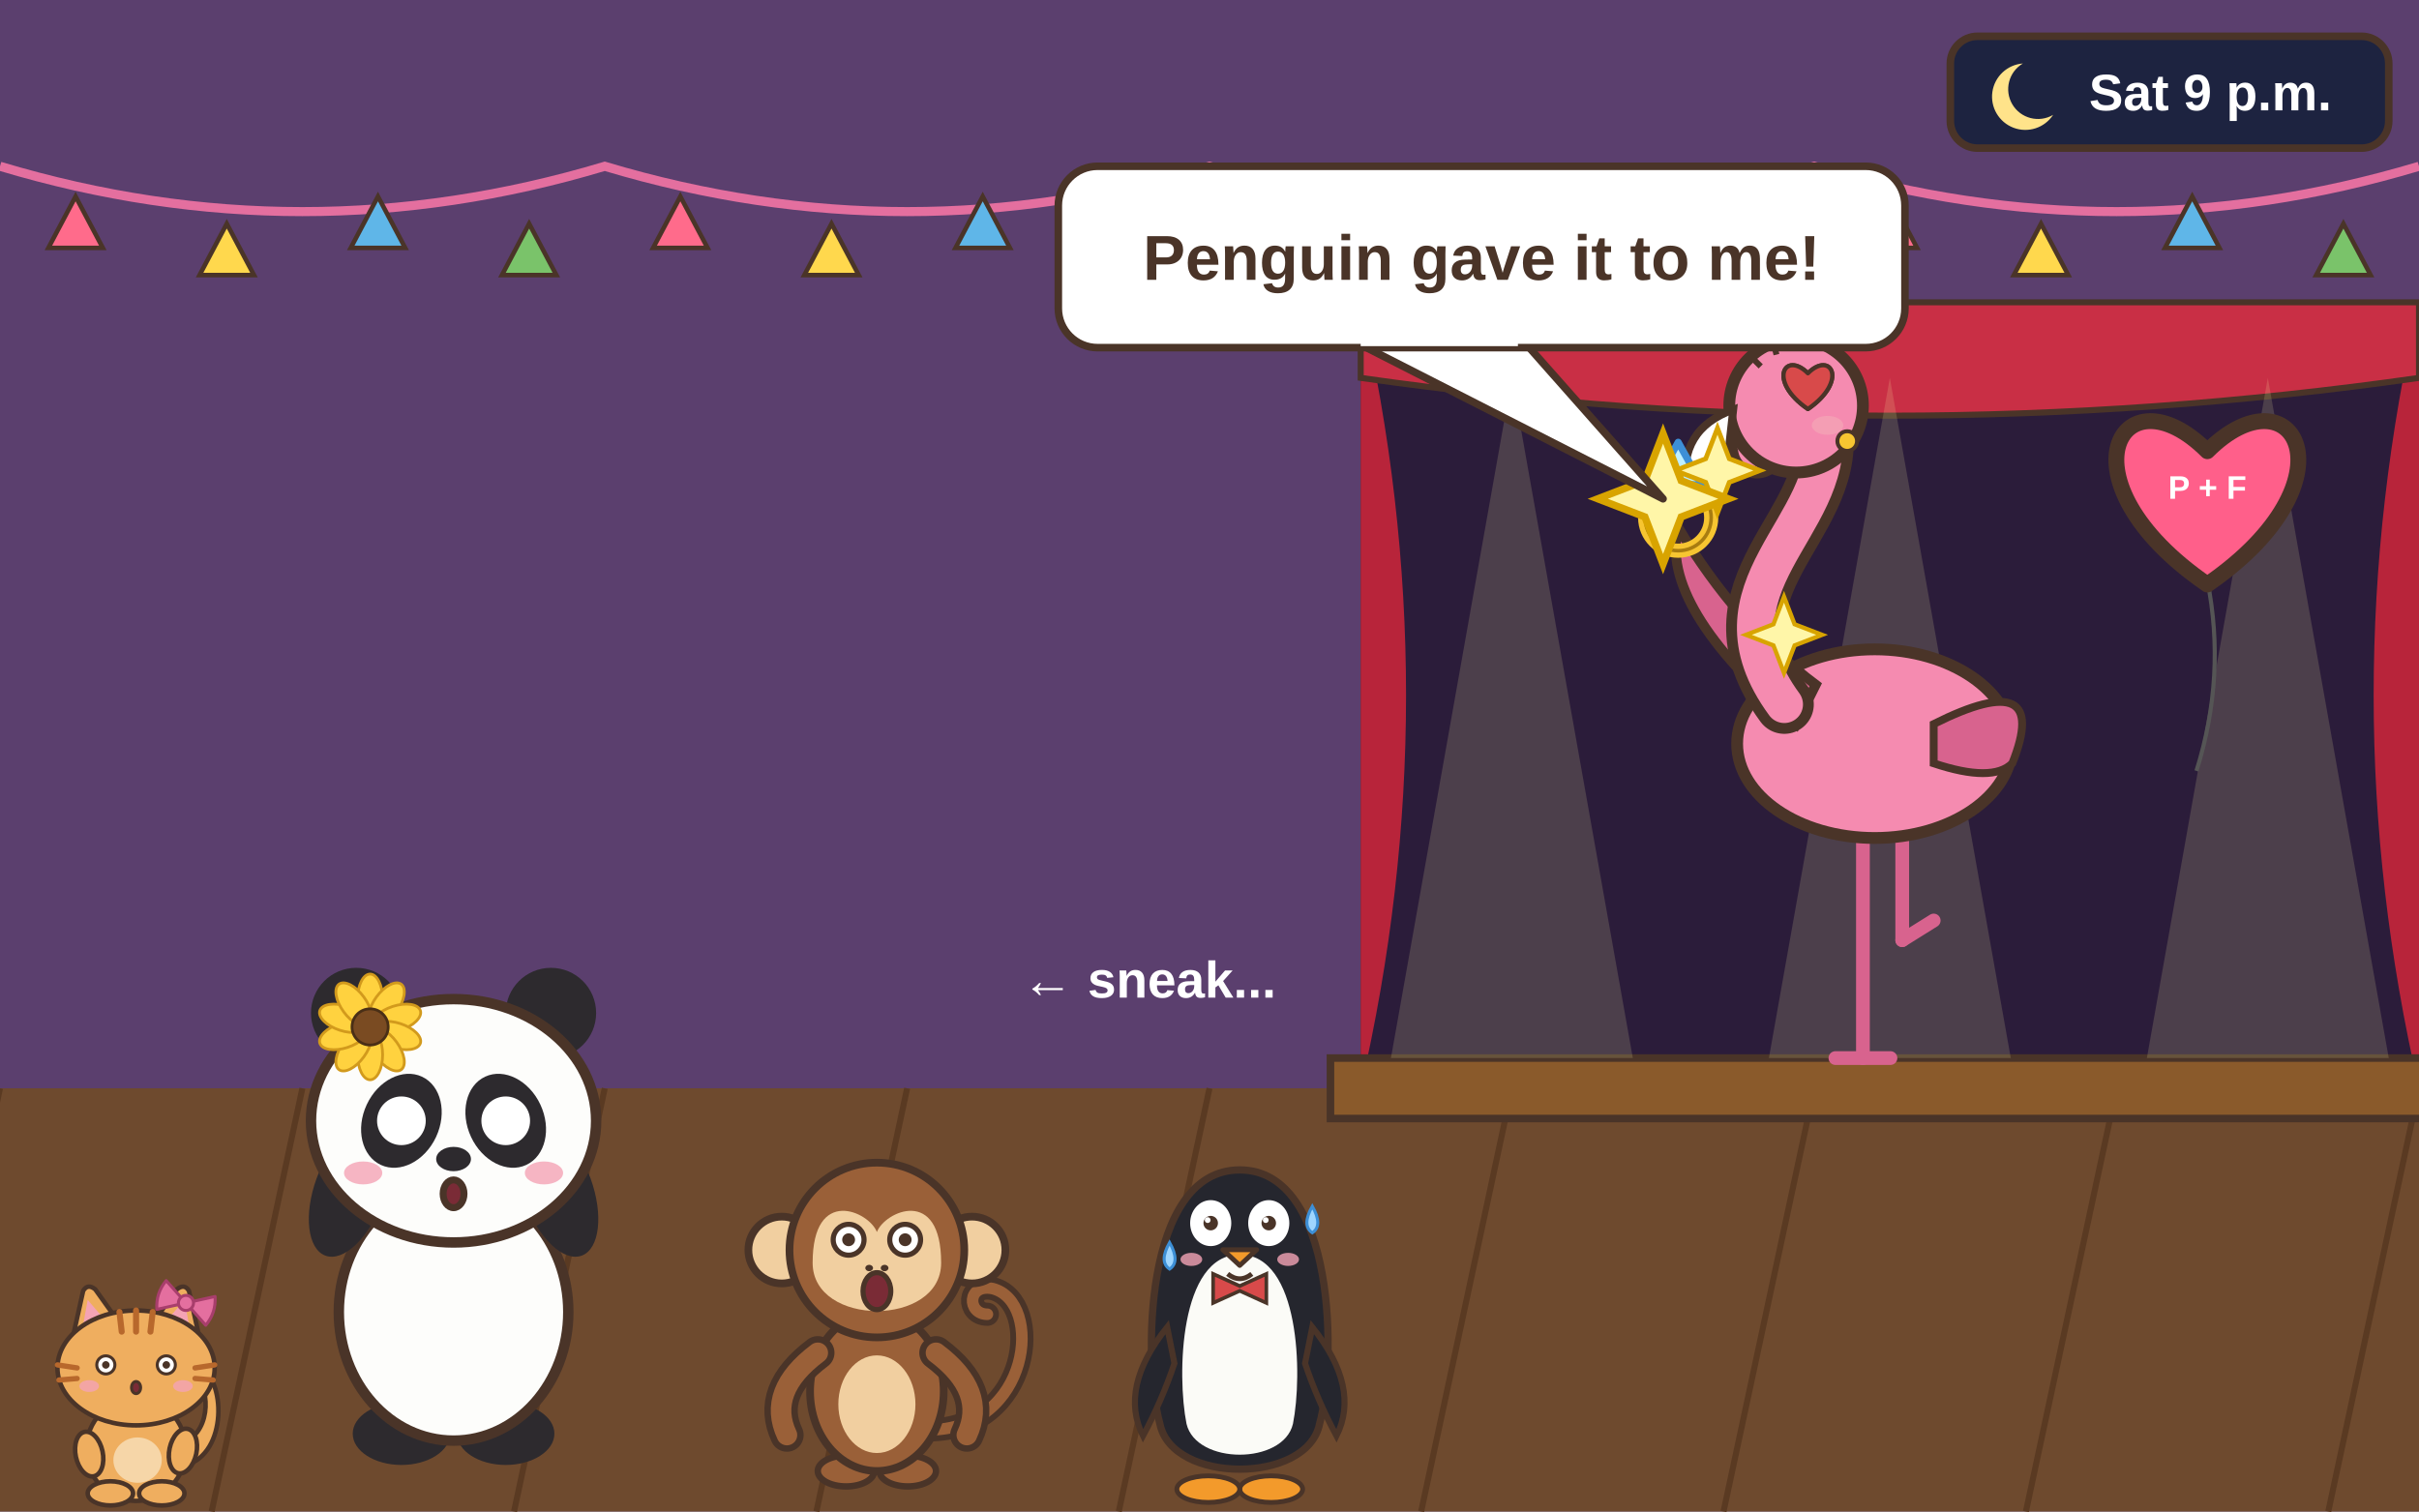
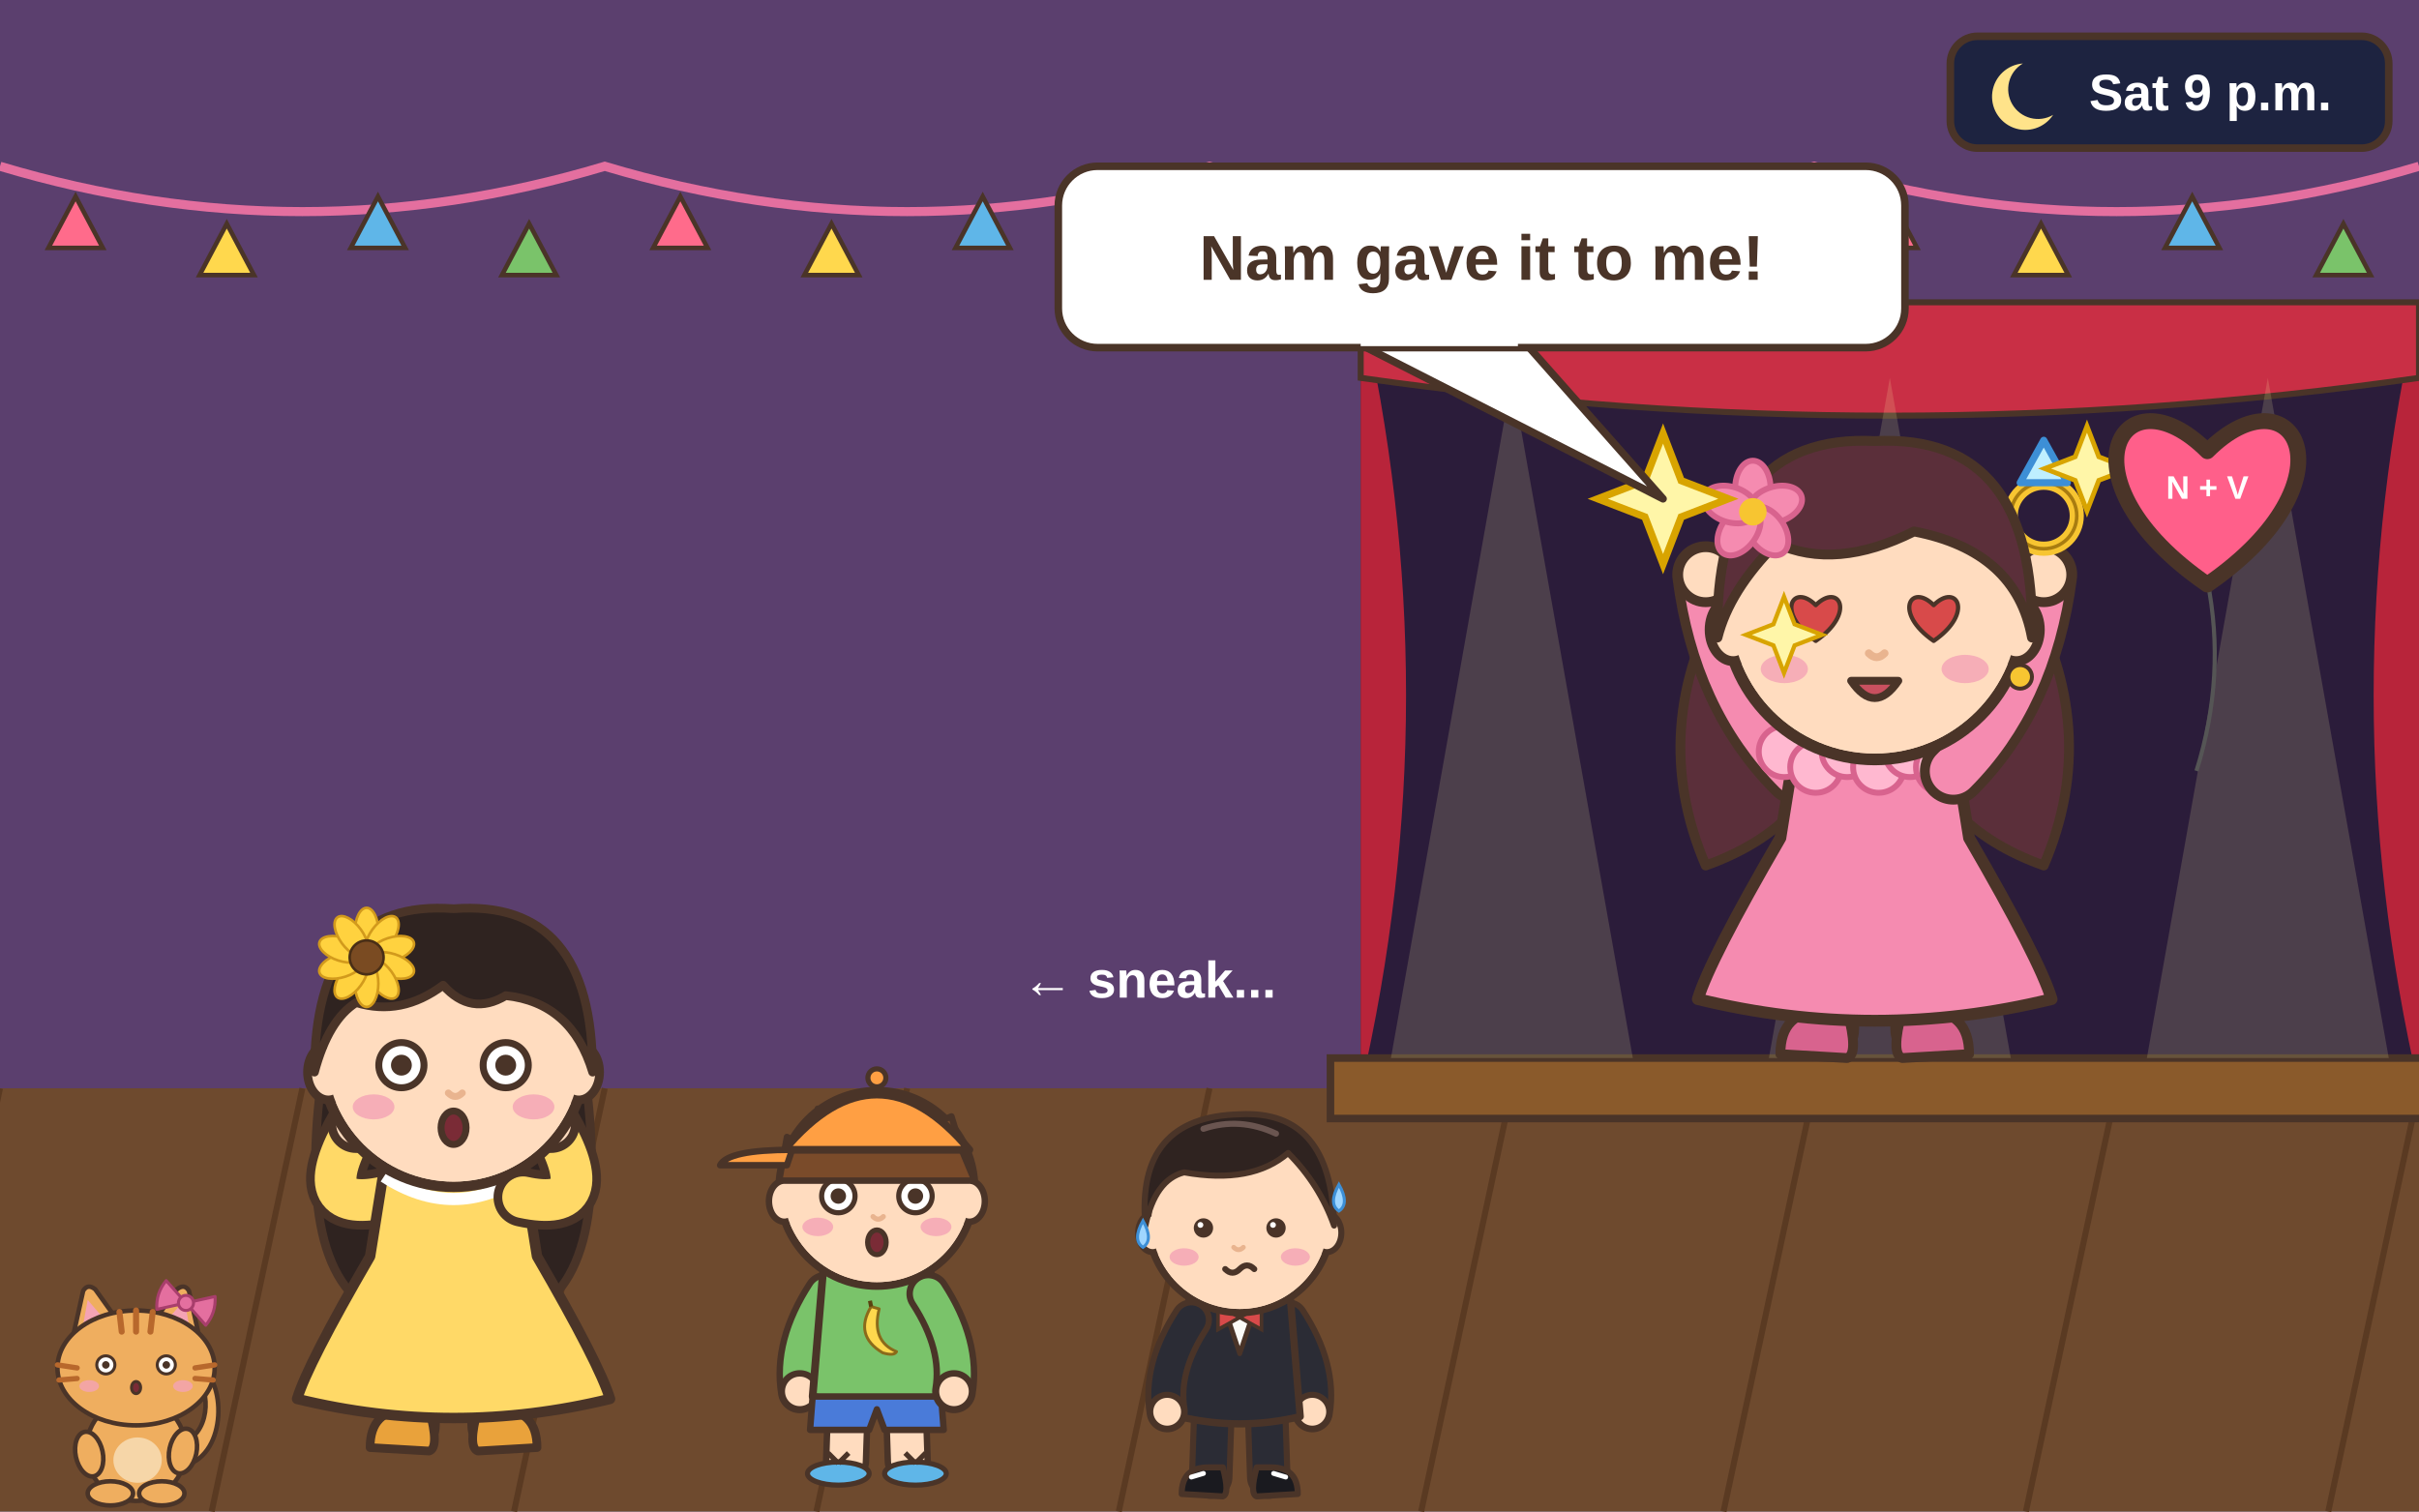
<svg xmlns="http://www.w3.org/2000/svg" viewBox="0 0 1600 1000" width="1600" height="1000">
  <style>.ch{animation:breathe 3.4s ease-in-out infinite;animation-delay:var(--d,0s);transform-box:fill-box;transform-origin:50% 100%}.m-happy,.m-love{animation-name:hop;animation-duration:2.8s}.m-shock{animation-name:shiver;animation-duration:2.4s}.m-angry{animation-name:puff;animation-duration:1.3s}.m-sad,.m-cry{animation-name:droop;animation-duration:4s}.m-sleep{animation-name:snore;animation-duration:3.8s}.m-sly,.m-sweat,.m-grumpy{animation-name:shifty;animation-duration:2.4s}@keyframes breathe{50%{transform:scale(1.015,.985)}}@keyframes hop{0%,58%,100%{transform:none}68%{transform:translateY(-16px) scale(.98,1.03)}78%{transform:scale(1.035,.965)}86%{transform:none}}@keyframes shiver{0%,30%,100%{transform:none}4%{transform:translateX(-7px) rotate(-1.5deg)}8%{transform:translateX(7px) rotate(1.5deg)}12%{transform:translateX(-6px)}16%{transform:translateX(6px)}20%{transform:translateX(-3px)}}@keyframes puff{50%{transform:scale(1.045,.965) translateY(2px)}}@keyframes droop{50%{transform:scale(1.01,.97) rotate(-1.2deg)}}@keyframes snore{50%{transform:scale(1.035,.965)}}@keyframes shifty{0%,100%{transform:rotate(-2deg)}50%{transform:rotate(2deg)}}.blink{animation:blink 4.6s infinite;animation-delay:var(--d,0s);transform-box:fill-box;transform-origin:50% 50%}@keyframes blink{0%,91%,100%{transform:none}94%{transform:scaleY(.1)}}.drip{animation:drip 1.8s ease-in infinite;animation-delay:var(--d,0s)}.drip+.drip{animation-delay:calc(var(--d,0s) - .9s)}@keyframes drip{0%{transform:translateY(-8px);opacity:0}25%{opacity:1}100%{transform:translateY(34px);opacity:0}}.zz{animation:zz 3s ease-in-out infinite}@keyframes zz{0%{transform:translate(0,14px);opacity:0}30%{opacity:1}100%{transform:translate(24px,-34px);opacity:0}}.twinkle{animation:tw 1.8s ease-in-out infinite;animation-delay:var(--d,0s);transform-box:fill-box;transform-origin:50% 50%}@keyframes tw{0%,100%{transform:scale(.7) rotate(0);opacity:.75}50%{transform:scale(1.18) rotate(45deg);opacity:1}}.sway{animation:sway 3.4s ease-in-out infinite;animation-delay:var(--d,0s);transform-box:fill-box;transform-origin:50% 100%}@keyframes sway{0%,100%{transform:rotate(-3deg) translateY(0)}50%{transform:rotate(3deg) translateY(-14px)}}.beat{animation:beat 1.3s ease-in-out infinite;animation-delay:var(--d,0s);transform-box:fill-box;transform-origin:50% 50%}@keyframes beat{0%,60%,100%{transform:scale(1)}12%{transform:scale(1.16)}24%{transform:scale(.96)}36%{transform:scale(1.08)}}.tail{animation:wag 1.7s ease-in-out infinite;transform-origin:60px -40px}@keyframes wag{50%{transform:rotate(10deg)}}.paw{animation:paw 1s ease-in-out infinite;transform-origin:56px -112px}@keyframes paw{50%{transform:rotate(-18deg)}}.float{animation:float 3.2s ease-in-out infinite;animation-delay:var(--d,0s)}@keyframes float{50%{transform:translateY(-18px)}}.ripple{animation:ripple 2.8s ease-in-out infinite;animation-delay:var(--d,0s)}@keyframes ripple{50%{transform:translateX(26px);opacity:.3}}.flutter{animation:flutter 2.4s ease-in-out infinite;animation-delay:var(--d,0s);transform-box:fill-box;transform-origin:50% 0}@keyframes flutter{50%{transform:rotate(9deg)}}.glow{animation:glow 2.6s ease-in-out infinite}@keyframes glow{50%{opacity:.35}}@media (prefers-reduced-motion:reduce){*{animation:none!important}}</style>
  <rect width="1600" height="1000" fill="#5b3f6e" />
  <rect y="720" width="1600" height="280" fill="#6e4a2e" />
  <path d="M0 720 L -60 1000" stroke="#5a3a22" stroke-width="4" />
  <path d="M200 720 L 140 1000" stroke="#5a3a22" stroke-width="4" />
  <path d="M400 720 L 340 1000" stroke="#5a3a22" stroke-width="4" />
  <path d="M600 720 L 540 1000" stroke="#5a3a22" stroke-width="4" />
  <path d="M800 720 L 740 1000" stroke="#5a3a22" stroke-width="4" />
  <path d="M1000 720 L 940 1000" stroke="#5a3a22" stroke-width="4" />
  <path d="M1200 720 L 1140 1000" stroke="#5a3a22" stroke-width="4" />
  <path d="M1400 720 L 1340 1000" stroke="#5a3a22" stroke-width="4" />
  <path d="M1600 720 L 1540 1000" stroke="#5a3a22" stroke-width="4" />
  <path d="M0 110 Q 200 170 400 110 Q 600 170 800 110 Q 1000 170 1200 110 Q 1400 170 1600 110" fill="none" stroke="#e46f9f" stroke-width="6" />
  <path class="flutter" style="--d:0s" d="M50 130 l 18 34 l -36 0 z" fill="#ff6b8b" stroke="#4a3428" stroke-width="3" />
  <path class="flutter" style="--d:-0.4s" d="M150 148 l 18 34 l -36 0 z" fill="#ffd84d" stroke="#4a3428" stroke-width="3" />
  <path class="flutter" style="--d:-0.8s" d="M250 130 l 18 34 l -36 0 z" fill="#5fb6e8" stroke="#4a3428" stroke-width="3" />
  <path class="flutter" style="--d:-1.2s" d="M350 148 l 18 34 l -36 0 z" fill="#7ac36a" stroke="#4a3428" stroke-width="3" />
  <path class="flutter" style="--d:-1.6s" d="M450 130 l 18 34 l -36 0 z" fill="#ff6b8b" stroke="#4a3428" stroke-width="3" />
  <path class="flutter" style="--d:0s" d="M550 148 l 18 34 l -36 0 z" fill="#ffd84d" stroke="#4a3428" stroke-width="3" />
  <path class="flutter" style="--d:-0.4s" d="M650 130 l 18 34 l -36 0 z" fill="#5fb6e8" stroke="#4a3428" stroke-width="3" />
  <path class="flutter" style="--d:-0.8s" d="M750 148 l 18 34 l -36 0 z" fill="#7ac36a" stroke="#4a3428" stroke-width="3" />
  <path class="flutter" style="--d:-1.2s" d="M850 130 l 18 34 l -36 0 z" fill="#ff6b8b" stroke="#4a3428" stroke-width="3" />
  <path class="flutter" style="--d:-1.6s" d="M950 148 l 18 34 l -36 0 z" fill="#ffd84d" stroke="#4a3428" stroke-width="3" />
  <path class="flutter" style="--d:0s" d="M1050 130 l 18 34 l -36 0 z" fill="#5fb6e8" stroke="#4a3428" stroke-width="3" />
  <path class="flutter" style="--d:-0.4s" d="M1150 148 l 18 34 l -36 0 z" fill="#7ac36a" stroke="#4a3428" stroke-width="3" />
  <path class="flutter" style="--d:-0.8s" d="M1250 130 l 18 34 l -36 0 z" fill="#ff6b8b" stroke="#4a3428" stroke-width="3" />
  <path class="flutter" style="--d:-1.2s" d="M1350 148 l 18 34 l -36 0 z" fill="#ffd84d" stroke="#4a3428" stroke-width="3" />
  <path class="flutter" style="--d:-1.6s" d="M1450 130 l 18 34 l -36 0 z" fill="#5fb6e8" stroke="#4a3428" stroke-width="3" />
  <path class="flutter" style="--d:0s" d="M1550 148 l 18 34 l -36 0 z" fill="#7ac36a" stroke="#4a3428" stroke-width="3" />
  <rect x="900" y="200" width="700" height="520" fill="#2b1c3a" />
  <path d="M900 200 Q 960 460 900 720 L 900 200Z M1600 200 Q 1540 460 1600 720Z" fill="#b8243a" />
  <path d="M900 200 L 1600 200 L 1600 250 Q 1250 300 900 250 Z" fill="#c92f45" stroke="#4a3428" stroke-width="4" />
  <rect x="880" y="700" width="740" height="40" fill="#8a5a2b" stroke="#4a3428" stroke-width="5" />
  <path class="glow" style="animation-delay:-2s" d="M1000 250 L 920 700 L 1080 700 Z" fill="#fff6a8" opacity=".16" />
  <path class="glow" style="animation-delay:-1.333s" d="M1250 250 L 1170 700 L 1330 700 Z" fill="#fff6a8" opacity=".16" />
  <path class="glow" style="animation-delay:-0.667s" d="M1500 250 L 1420 700 L 1580 700 Z" fill="#fff6a8" opacity=".16" />
  <g transform="translate(1240 700) scale(1.3 1.3)">
-     <g class="ch ch-flamingo m-love" style="--d:-2.08s">
-       <path d="M-6 0 L -6 -120 M14 -60 L 14 -120" stroke="#d8638e" stroke-width="7" stroke-linecap="round" />
-       <path d="M14 -60 L 30 -70" stroke="#d8638e" stroke-width="7" stroke-linecap="round" />
-       <path d="M-20 0 L 8 0" stroke="#d8638e" stroke-width="7" stroke-linecap="round" />
-       <ellipse cx="0" cy="-160" rx="70" ry="48" fill="#f58bb0" stroke="#4a3428" stroke-width="6" />
-       <path d="M30 -170 Q 90 -200 70 -150 Q 60 -140 30 -150Z" fill="#d8638e" stroke="#4a3428" stroke-width="4" />
-       <path d="M-40 -170 Q -110 -230 -100 -270 Q -70 -220 -30 -190Z" fill="#d8638e" stroke="#4a3428" stroke-width="5" />
-       <path d="M-46 -180 C -90 -240 -20 -270 -26 -320 C -30 -350 -70 -350 -60 -310" fill="none" stroke="#4a3428" stroke-width="30" stroke-linecap="round" />
-       <path d="M-46 -180 C -90 -240 -20 -270 -26 -320 C -30 -350 -70 -350 -60 -310" fill="none" stroke="#f58bb0" stroke-width="19" stroke-linecap="round" />
-       <circle cx="-40" cy="-332" r="34" fill="#f58bb0" stroke="#4a3428" stroke-width="6" />
-       <path d="M-72 -330 Q -100 -320 -96 -290 Q -86 -300 -74 -312 Z" fill="#fff" stroke="#4a3428" stroke-width="4" />
-       <path d="M-96 -290 Q -94 -282 -88 -296Z" fill="#4a3428" />
-       <g class="beat">
-         <path d="M-34 -330.3 C -54.8 -344.6 -45.7 -360.2 -34 -348.5 C -22.3 -360.2 -13.2 -344.6 -34 -330.3 Z" fill="#d84a4a" stroke="#4a3428" stroke-width="2.167" stroke-linejoin="round" />
-         <path d="M-34 -330.3 C -54.8 -344.6 -45.7 -360.2 -34 -348.5 C -22.3 -360.2 -13.2 -344.6 -34 -330.3 Z" fill="#d84a4a" stroke="#4a3428" stroke-width="2.167" stroke-linejoin="round" />
-       </g>
-       <path d="M-58 -352 l -6 -6 M-50 -358 l -2 -8" stroke="#4a3428" stroke-width="3" />
-       <ellipse cx="-24" cy="-322" rx="8" ry="4.8" fill="#f4a3b5" opacity=".8" />
-       <circle cx="-14" cy="-314" r="5" fill="#f7c531" stroke="#4a3428" stroke-width="2" />
-       <g transform="translate(-100 -275)">
+     <g class="ch ch-vy m-love" style="--d:-2.08s">
+       <path d="M-76 -238 Q -116 -168 -86 -98 Q -30 -118 -20 -168 L 20 -168 Q 30 -118 86 -98 Q 116 -168 76 -238 Z" fill="#5b2f3a" stroke="#4a3428" stroke-width="5" stroke-linejoin="round" />
+       <path d="M-20 -60 L -22 -14" fill="none" stroke="#4a3428" stroke-width="28" stroke-linecap="round" stroke-linejoin="round" />
+       <path d="M-20 -60 L -22 -14" fill="none" stroke="#ffdcbf" stroke-width="18" stroke-linecap="round" stroke-linejoin="round" />
+       <path d="M20 -60 L 22 -14" fill="none" stroke="#4a3428" stroke-width="28" stroke-linecap="round" stroke-linejoin="round" />
+       <path d="M20 -60 L 22 -14" fill="none" stroke="#ffdcbf" stroke-width="18" stroke-linecap="round" stroke-linejoin="round" />
+       <path d="M-48 -2 Q -48 -24 -26 -24 L -14 -24 Q -8 -2 -14 0 Z" fill="#d8638e" stroke="#4a3428" stroke-width="5" stroke-linejoin="round" />
+       <path d="M48 -2 Q 48 -24 26 -24 L 14 -24 Q 8 -2 14 0 Z" fill="#d8638e" stroke="#4a3428" stroke-width="5" stroke-linejoin="round" />
+       <path d="M-40 -146 Q -78 -184 -86 -246" fill="none" stroke="#4a3428" stroke-width="34" stroke-linecap="round" stroke-linejoin="round" />
+       <path d="M-40 -146 Q -78 -184 -86 -246" fill="none" stroke="#f58bb0" stroke-width="24" stroke-linecap="round" stroke-linejoin="round" />
+       <circle cx="-86" cy="-246" r="14" fill="#ffdcbf" stroke="#4a3428" stroke-width="5" />
+       <path d="M-40 -162 Q 0 -174 40 -162 L 48 -112 Q 84 -50 90 -30 Q 0 -8 -90 -30 Q -84 -50 -48 -112 Z" fill="#f58bb0" stroke="#4a3428" stroke-width="6" stroke-linejoin="round" />
+       <g fill="#ffb8d0" stroke="#d8638e" stroke-width="3">
+         <circle cx="-46" cy="-156" r="13" />
+         <circle cx="-30" cy="-148" r="13" />
+         <circle cx="-14" cy="-156" r="13" />
+         <circle cx="2" cy="-148" r="13" />
+         <circle cx="18" cy="-156" r="13" />
+         <circle cx="34" cy="-148" r="13" />
+         <circle cx="50" cy="-156" r="13" />
+       </g>
+       <path d="M40 -146 Q 78 -184 86 -246" fill="none" stroke="#4a3428" stroke-width="34" stroke-linecap="round" stroke-linejoin="round" />
+       <path d="M40 -146 Q 78 -184 86 -246" fill="none" stroke="#f58bb0" stroke-width="24" stroke-linecap="round" stroke-linejoin="round" />
+       <circle cx="86" cy="-246" r="14" fill="#ffdcbf" stroke="#4a3428" stroke-width="5" />
+       <g transform="translate(86 -276)">
        <g transform="translate(0 0) scale(1.2)">
          <circle r="14" fill="none" stroke="#f7c531" stroke-width="6" />
          <circle r="14" fill="none" stroke="#a87c10" stroke-width="1.5" />
          <path d="M-10 -14 L 0 -32 L 10 -14 Z" fill="#bfefff" stroke="#3d8fd6" stroke-width="3" stroke-linejoin="round" />
        </g>
-         <g transform="translate(20 -24) scale(1.2)">
-           <path class="twinkle" style="--d:-0.09s" d="M0 -18 L 5 -5 L 18 0 L 5 5 L 0 18 L -5 5 L -18 0 L -5 -5 Z" fill="#fff6a8" stroke="#d8a400" stroke-width="2" />
+         <g transform="translate(22 -24) scale(1.2)">
+           <path class="twinkle" style="--d:-0.12s" d="M0 -18 L 5 -5 L 18 0 L 5 5 L 0 18 L -5 5 L -18 0 L -5 -5 Z" fill="#fff6a8" stroke="#d8a400" stroke-width="2" />
        </g>
      </g>
+       <circle cx="0" cy="-228" r="76" fill="#ffdcbf" stroke="#4a3428" stroke-width="6" />
+       <ellipse cx="-72" cy="-218" rx="12" ry="16" fill="#ffdcbf" stroke="#4a3428" stroke-width="5" />
+       <ellipse cx="72" cy="-218" rx="12" ry="16" fill="#ffdcbf" stroke="#4a3428" stroke-width="5" />
+       <circle cx="0" cy="-228" r="73" fill="#ffdcbf" />
+       <g class="beat">
+         <path d="M-30 -212.3 C -50.8 -226.6 -41.7 -242.2 -30 -230.5 C -18.3 -242.2 -9.2 -226.6 -30 -212.3 Z" fill="#d84a4a" stroke="#4a3428" stroke-width="2.167" stroke-linejoin="round" />
+         <path d="M30 -212.3 C 9.2 -226.6 18.3 -242.2 30 -230.5 C 41.7 -242.2 50.8 -226.6 30 -212.3 Z" fill="#d84a4a" stroke="#4a3428" stroke-width="2.167" stroke-linejoin="round" />
+       </g>
+       <path d="M-12 -192 Q 0 -174.4 12 -192 Z" fill="#c9505f" stroke="#4a3428" stroke-width="4" stroke-linejoin="round" />
+       <ellipse cx="-46" cy="-198" rx="12" ry="7.2" fill="#f4a3b5" opacity=".8" />
+       <ellipse cx="46" cy="-198" rx="12" ry="7.2" fill="#f4a3b5" opacity=".8" />
+       <path d="M-3 -206 q 4 4 8 0" fill="none" stroke="#e9b48f" stroke-width="4" stroke-linecap="round" />
+       <path d="M-80 -214 Q -82 -318 0 -314 Q 82 -318 80 -214 Q 72 -258 20 -268 Q -20 -248 -50 -262 Q -74 -238 -80 -214 Z" fill="#5b2f3a" stroke="#4a3428" stroke-width="5" stroke-linejoin="round" />
+       <g transform="translate(-62 -278)">
+         <ellipse cx="0" cy="-12" rx="9" ry="14" fill="#f58bb0" stroke="#d8638e" stroke-width="3" transform="rotate(0)" />
+         <ellipse cx="0" cy="-12" rx="9" ry="14" fill="#f58bb0" stroke="#d8638e" stroke-width="3" transform="rotate(72)" />
+         <ellipse cx="0" cy="-12" rx="9" ry="14" fill="#f58bb0" stroke="#d8638e" stroke-width="3" transform="rotate(144)" />
+         <ellipse cx="0" cy="-12" rx="9" ry="14" fill="#f58bb0" stroke="#d8638e" stroke-width="3" transform="rotate(216)" />
+         <ellipse cx="0" cy="-12" rx="9" ry="14" fill="#f58bb0" stroke="#d8638e" stroke-width="3" transform="rotate(288)" />
+         <circle r="7" fill="#f7c531" />
+       </g>
+       <circle cx="74" cy="-194" r="6" fill="#f7c531" stroke="#4a3428" stroke-width="2" />
    </g>
  </g>
  <g transform="translate(1460 330) scale(0.9)">
    <g class="sway">
      <path d="M0 60 Q 14 130 -8 200" stroke="#555" stroke-width="3" fill="none" />
      <path d="M0 63 C -112 -14 -63 -98 0 -35 C 63 -98 112 -14 0 63 Z" fill="#ff5f8a" stroke="#4a3428" stroke-width="11.667" stroke-linejoin="round" />
-       <text x="0" y="0" text-anchor="middle" font-size="24" font-weight="900" fill="#fff" font-family="Arial">P + F</text>
+       <text x="0" y="0" text-anchor="middle" font-size="24" font-weight="900" fill="#fff" font-family="Arial">N + V</text>
    </g>
  </g>
  <g transform="translate(1100 330) scale(2.4)">
    <path class="twinkle" style="--d:-0.41s" d="M0 -18 L 5 -5 L 18 0 L 5 5 L 0 18 L -5 5 L -18 0 L -5 -5 Z" fill="#fff6a8" stroke="#d8a400" stroke-width="2" />
  </g>
  <g transform="translate(1180 420) scale(1.4)">
    <path class="twinkle" style="--d:-0.28s" d="M0 -18 L 5 -5 L 18 0 L 5 5 L 0 18 L -5 5 L -18 0 L -5 -5 Z" fill="#fff6a8" stroke="#d8a400" stroke-width="2" />
  </g>
  <g transform="translate(300 960) scale(1.15 1.15)">
-     <g class="ch ch-panda m-shock" style="--d:-2.08s">
-       <ellipse cx="-30" cy="-10" rx="28" ry="18" fill="#2d2a2e" />
-       <ellipse cx="30" cy="-10" rx="28" ry="18" fill="#2d2a2e" />
-       <ellipse cx="0" cy="-80" rx="66" ry="74" fill="#fdfdfb" stroke="#4a3428" stroke-width="6" />
-       <ellipse cx="-60" cy="-150" rx="20" ry="40" fill="#2d2a2e" transform="rotate(20 -60 -150)" />
-       <ellipse cx="60" cy="-150" rx="20" ry="40" fill="#2d2a2e" transform="rotate(-20 60 -150)" />
-       <circle cx="-56" cy="-252" r="26" fill="#2d2a2e" />
-       <circle cx="56" cy="-252" r="26" fill="#2d2a2e" />
-       <ellipse cx="0" cy="-190" rx="82" ry="70" fill="#fdfdfb" stroke="#4a3428" stroke-width="6" />
-       <ellipse cx="-30" cy="-190" rx="22" ry="28" fill="#2d2a2e" transform="rotate(25 -30 -190)" />
-       <ellipse cx="30" cy="-190" rx="22" ry="28" fill="#2d2a2e" transform="rotate(-25 30 -190)" />
-       <g class="blink">
-         <circle cx="-30" cy="-190" r="12" fill="#fff" stroke="#fff" stroke-width="4" />
-         <circle cx="-30" cy="-190" r="5" fill="#fff" />
-         <circle cx="30" cy="-190" r="12" fill="#fff" stroke="#fff" stroke-width="4" />
-         <circle cx="30" cy="-190" r="5" fill="#fff" />
-       </g>
-       <ellipse cx="0" cy="-168" rx="10" ry="7" fill="#2d2a2e" />
-       <ellipse cx="0" cy="-148" rx="6" ry="8" fill="#7a2b36" stroke="#4a3428" stroke-width="4" />
-       <ellipse cx="-52" cy="-160" rx="11" ry="6.6" fill="#f4a3b5" opacity=".8" />
-       <ellipse cx="52" cy="-160" rx="11" ry="6.6" fill="#f4a3b5" opacity=".8" />
-       <g transform="translate(-48 -244) scale(0.8)">
+     <g class="ch ch-hoa m-shock" style="--d:-2.08s">
+       <path d="M-74 -228 Q -94 -98 -40 -78 L 40 -78 Q 94 -98 74 -228 Z" fill="#2f2320" stroke="#4a3428" stroke-width="5" />
+       <path d="M-20 -60 L -22 -14" fill="none" stroke="#4a3428" stroke-width="28" stroke-linecap="round" stroke-linejoin="round" />
+       <path d="M-20 -60 L -22 -14" fill="none" stroke="#ffdcbf" stroke-width="18" stroke-linecap="round" stroke-linejoin="round" />
+       <path d="M20 -60 L 22 -14" fill="none" stroke="#4a3428" stroke-width="28" stroke-linecap="round" stroke-linejoin="round" />
+       <path d="M20 -60 L 22 -14" fill="none" stroke="#ffdcbf" stroke-width="18" stroke-linecap="round" stroke-linejoin="round" />
+       <path d="M-48 -2 Q -48 -24 -26 -24 L -14 -24 Q -8 -2 -14 0 Z" fill="#e9a23b" stroke="#4a3428" stroke-width="5" stroke-linejoin="round" />
+       <path d="M48 -2 Q 48 -24 26 -24 L 14 -24 Q 8 -2 14 0 Z" fill="#e9a23b" stroke="#4a3428" stroke-width="5" stroke-linejoin="round" />
+       <path d="M-40 -146 Q -86 -136 -56 -188" fill="none" stroke="#4a3428" stroke-width="34" stroke-linecap="round" stroke-linejoin="round" />
+       <path d="M-40 -146 Q -86 -136 -56 -188" fill="none" stroke="#ffd967" stroke-width="24" stroke-linecap="round" stroke-linejoin="round" />
+       <circle cx="-56" cy="-188" r="14" fill="#ffdcbf" stroke="#4a3428" stroke-width="5" />
+       <path d="M-40 -162 Q 0 -174 40 -162 L 48 -112 Q 84 -50 90 -30 Q 0 -8 -90 -30 Q -84 -50 -48 -112 Z" fill="#ffd967" stroke="#4a3428" stroke-width="6" stroke-linejoin="round" />
+       <path d="M-40 -158 Q 0 -132 40 -158" fill="none" stroke="#fff" stroke-width="7" />
+       <path d="M40 -146 Q 86 -136 56 -188" fill="none" stroke="#4a3428" stroke-width="34" stroke-linecap="round" stroke-linejoin="round" />
+       <path d="M40 -146 Q 86 -136 56 -188" fill="none" stroke="#ffd967" stroke-width="24" stroke-linecap="round" stroke-linejoin="round" />
+       <circle cx="56" cy="-188" r="14" fill="#ffdcbf" stroke="#4a3428" stroke-width="5" />
+       <circle cx="0" cy="-228" r="76" fill="#ffdcbf" stroke="#4a3428" stroke-width="6" />
+       <ellipse cx="-72" cy="-218" rx="12" ry="16" fill="#ffdcbf" stroke="#4a3428" stroke-width="5" />
+       <ellipse cx="72" cy="-218" rx="12" ry="16" fill="#ffdcbf" stroke="#4a3428" stroke-width="5" />
+       <circle cx="0" cy="-228" r="73" fill="#ffdcbf" />
+       <g class="blink">
+         <circle cx="-30" cy="-222" r="13" fill="#fff" stroke="#4a3428" stroke-width="4" />
+         <circle cx="-30" cy="-222" r="6" fill="#4a3428" />
+         <circle cx="30" cy="-222" r="13" fill="#fff" stroke="#4a3428" stroke-width="4" />
+         <circle cx="30" cy="-222" r="6" fill="#4a3428" />
+       </g>
+       <ellipse cx="0" cy="-186" rx="7.2" ry="9.6" fill="#7a2b36" stroke="#4a3428" stroke-width="4" />
+       <ellipse cx="-46" cy="-198" rx="12" ry="7.2" fill="#f4a3b5" opacity=".8" />
+       <ellipse cx="46" cy="-198" rx="12" ry="7.2" fill="#f4a3b5" opacity=".8" />
+       <path d="M-3 -206 q 4 4 8 0" fill="none" stroke="#e9b48f" stroke-width="4" stroke-linecap="round" />
+       <path d="M-80 -218 Q -80 -318 0 -312 Q 80 -318 80 -218 Q 68 -258 30 -262 Q 10 -250 -6 -268 Q -30 -250 -56 -258 Q -72 -248 -80 -218 Z" fill="#2f2320" stroke="#4a3428" stroke-width="5" stroke-linejoin="round" />
+       <g transform="translate(-50 -284) scale(0.75)">
        <ellipse cx="0" cy="-20" rx="9" ry="18" fill="#ffd23f" stroke="#d29a1c" stroke-width="2" transform="rotate(0)" />
        <ellipse cx="0" cy="-20" rx="9" ry="18" fill="#ffd23f" stroke="#d29a1c" stroke-width="2" transform="rotate(36)" />
        <ellipse cx="0" cy="-20" rx="9" ry="18" fill="#ffd23f" stroke="#d29a1c" stroke-width="2" transform="rotate(72)" />
        <ellipse cx="0" cy="-20" rx="9" ry="18" fill="#ffd23f" stroke="#d29a1c" stroke-width="2" transform="rotate(108)" />
        <ellipse cx="0" cy="-20" rx="9" ry="18" fill="#ffd23f" stroke="#d29a1c" stroke-width="2" transform="rotate(144)" />
        <ellipse cx="0" cy="-20" rx="9" ry="18" fill="#ffd23f" stroke="#d29a1c" stroke-width="2" transform="rotate(180)" />
        <ellipse cx="0" cy="-20" rx="9" ry="18" fill="#ffd23f" stroke="#d29a1c" stroke-width="2" transform="rotate(216)" />
        <ellipse cx="0" cy="-20" rx="9" ry="18" fill="#ffd23f" stroke="#d29a1c" stroke-width="2" transform="rotate(252)" />
        <ellipse cx="0" cy="-20" rx="9" ry="18" fill="#ffd23f" stroke="#d29a1c" stroke-width="2" transform="rotate(288)" />
        <ellipse cx="0" cy="-20" rx="9" ry="18" fill="#ffd23f" stroke="#d29a1c" stroke-width="2" transform="rotate(324)" />
        <circle r="13" fill="#7a4b22" stroke="#4a2f16" stroke-width="2" />
      </g>
    </g>
  </g>
  <g transform="translate(580 980) scale(0.85 0.85)">
-     <g class="ch ch-monkey m-shock" style="--d:-1.2s">
-       <path d="M40 -40 C 120 -40 130 -140 90 -150 C 70 -154 70 -130 86 -130" fill="none" stroke="#4a3428" stroke-width="18" stroke-linecap="round" />
-       <path d="M40 -40 C 120 -40 130 -140 90 -150 C 70 -154 70 -130 86 -130" fill="none" stroke="#9a6038" stroke-width="9" stroke-linecap="round" />
-       <ellipse cx="-24" cy="-8" rx="22" ry="12" fill="#9a6038" stroke="#4a3428" stroke-width="5" />
-       <ellipse cx="24" cy="-8" rx="22" ry="12" fill="#9a6038" stroke="#4a3428" stroke-width="5" />
-       <ellipse cx="0" cy="-70" rx="52" ry="62" fill="#9a6038" stroke="#4a3428" stroke-width="6" />
-       <ellipse cx="0" cy="-60" rx="30" ry="38" fill="#f1cfa0" />
-       <path d="M-46 -100 Q -86 -70 -70 -36" stroke="#4a3428" stroke-width="26" stroke-linecap="round" fill="none" />
-       <path d="M-46 -100 Q -86 -70 -70 -36" stroke="#9a6038" stroke-width="16" stroke-linecap="round" fill="none" />
-       <path d="M46 -100 Q 86 -70 70 -36" stroke="#4a3428" stroke-width="26" stroke-linecap="round" fill="none" />
-       <path d="M46 -100 Q 86 -70 70 -36" stroke="#9a6038" stroke-width="16" stroke-linecap="round" fill="none" />
-       <circle cx="-74" cy="-180" r="26" fill="#f1cfa0" stroke="#4a3428" stroke-width="6" />
-       <circle cx="74" cy="-180" r="26" fill="#f1cfa0" stroke="#4a3428" stroke-width="6" />
-       <circle cx="0" cy="-180" r="68" fill="#9a6038" stroke="#4a3428" stroke-width="6" />
-       <path d="M-50 -170 C -50 -230 -6 -210 0 -194 C 6 -210 50 -230 50 -170 C 50 -120 -50 -120 -50 -170 Z" fill="#f1cfa0" />
-       <g class="blink">
-         <circle cx="-22" cy="-188" r="12" fill="#fff" stroke="#4a3428" stroke-width="4" />
-         <circle cx="-22" cy="-188" r="5" fill="#4a3428" />
-         <circle cx="22" cy="-188" r="12" fill="#fff" stroke="#4a3428" stroke-width="4" />
-         <circle cx="22" cy="-188" r="5" fill="#4a3428" />
-       </g>
-       <ellipse cx="-6" cy="-166" rx="3" ry="2.5" fill="#4a3428" />
-       <ellipse cx="6" cy="-166" rx="3" ry="2.5" fill="#4a3428" />
-       <ellipse cx="0" cy="-148" rx="10.8" ry="14.4" fill="#7a2b36" stroke="#4a3428" stroke-width="4" />
+     <g class="ch ch-bin m-shock" style="--d:-1.2s">
+       <path d="M-22 -76 L -24 -16" fill="none" stroke="#4a3428" stroke-width="36" stroke-linecap="round" stroke-linejoin="round" />
+       <path d="M-22 -76 L -24 -16" fill="none" stroke="#ffdcbf" stroke-width="26" stroke-linecap="round" stroke-linejoin="round" />
+       <path d="M22 -76 L 24 -16" fill="none" stroke="#4a3428" stroke-width="36" stroke-linecap="round" stroke-linejoin="round" />
+       <path d="M22 -76 L 24 -16" fill="none" stroke="#ffdcbf" stroke-width="26" stroke-linecap="round" stroke-linejoin="round" />
+       <ellipse cx="-30" cy="-6" rx="24" ry="9" fill="#5fb6e8" stroke="#4a3428" stroke-width="4" />
+       <ellipse cx="30" cy="-6" rx="24" ry="9" fill="#5fb6e8" stroke="#4a3428" stroke-width="4" />
+       <path d="M-30 -14 l -8 -8 M-30 -14 l 8 -8 M30 -14 l -8 -8 M30 -14 l 8 -8" stroke="#4a3428" stroke-width="4" />
+       <path d="M-40 -146 Q -66 -106 -60 -70" fill="none" stroke="#4a3428" stroke-width="34" stroke-linecap="round" stroke-linejoin="round" />
+       <path d="M-40 -146 Q -66 -106 -60 -70" fill="none" stroke="#7ac36a" stroke-width="24" stroke-linecap="round" stroke-linejoin="round" />
+       <circle cx="-60" cy="-70" r="14" fill="#ffdcbf" stroke="#4a3428" stroke-width="5" />
+       <path d="M-42 -162 Q 0 -174 42 -162 L 50 -66 Q 0 -54 -50 -66 Z" fill="#7ac36a" stroke="#4a3428" stroke-width="6" stroke-linejoin="round" />
+       <path d="M-50 -66 L -52 -40 L -6 -40 L 0 -56 L 6 -40 L 52 -40 L 50 -66 Z" fill="#4a7bd9" stroke="#4a3428" stroke-width="5" stroke-linejoin="round" />
+       <g transform="translate(0 -118) scale(0.45)">
+         <path d="M-10 -40 Q -40 10 10 40 Q 30 46 34 38 Q -10 20 4 -36 Z" fill="#ffd84d" stroke="#8a6a1a" stroke-width="5" stroke-linejoin="round" />
+         <path d="M-10 -40 l -2 -10" stroke="#5a4210" stroke-width="7" />
+       </g>
+       <path d="M40 -146 Q 66 -106 60 -70" fill="none" stroke="#4a3428" stroke-width="34" stroke-linecap="round" stroke-linejoin="round" />
+       <path d="M40 -146 Q 66 -106 60 -70" fill="none" stroke="#7ac36a" stroke-width="24" stroke-linecap="round" stroke-linejoin="round" />
+       <circle cx="60" cy="-70" r="14" fill="#ffdcbf" stroke="#4a3428" stroke-width="5" />
+       <circle cx="0" cy="-228" r="76" fill="#ffdcbf" stroke="#4a3428" stroke-width="6" />
+       <ellipse cx="-72" cy="-218" rx="12" ry="16" fill="#ffdcbf" stroke="#4a3428" stroke-width="5" />
+       <ellipse cx="72" cy="-218" rx="12" ry="16" fill="#ffdcbf" stroke="#4a3428" stroke-width="5" />
+       <circle cx="0" cy="-228" r="73" fill="#ffdcbf" />
+       <g class="blink">
+         <circle cx="-30" cy="-222" r="13" fill="#fff" stroke="#4a3428" stroke-width="4" />
+         <circle cx="-30" cy="-222" r="6" fill="#4a3428" />
+         <circle cx="30" cy="-222" r="13" fill="#fff" stroke="#4a3428" stroke-width="4" />
+         <circle cx="30" cy="-222" r="6" fill="#4a3428" />
+       </g>
+       <ellipse cx="0" cy="-186" rx="7.2" ry="9.6" fill="#7a2b36" stroke="#4a3428" stroke-width="4" />
+       <ellipse cx="-46" cy="-198" rx="12" ry="7.2" fill="#f4a3b5" opacity=".8" />
+       <ellipse cx="46" cy="-198" rx="12" ry="7.2" fill="#f4a3b5" opacity=".8" />
+       <path d="M-3 -206 q 4 4 8 0" fill="none" stroke="#e9b48f" stroke-width="4" stroke-linecap="round" />
+       <path d="M-76 -234 L -70 -268 L -50 -258 L -46 -290 L -10 -272 L 10 -298 L 30 -272 L 58 -284 L 66 -258 L 76 -234 Z" fill="#7a4b2a" stroke="#4a3428" stroke-width="5" stroke-linejoin="round" />
+       <path d="M-72 -258 Q 0 -344 72 -258 Z" fill="#ff9f43" stroke="#4a3428" stroke-width="6" stroke-linejoin="round" />
+       <path d="M-66 -258 Q -116 -258 -122 -246 L -70 -246 Z" fill="#ff9f43" stroke="#4a3428" stroke-width="5" stroke-linejoin="round" />
+       <circle cx="0" cy="-314" r="7" fill="#ff9f43" stroke="#4a3428" stroke-width="4" />
    </g>
  </g>
  <g transform="translate(820 990) scale(-0.8 0.8)">
-     <g class="ch ch-penguin m-sweat" style="--d:-0.01s">
-       <ellipse cx="-26" cy="-6" rx="26" ry="11" fill="#f39a2b" stroke="#4a3428" stroke-width="4" />
-       <ellipse cx="26" cy="-6" rx="26" ry="11" fill="#f39a2b" stroke="#4a3428" stroke-width="4" />
-       <path d="M0 -270 C 80 -270 80 -110 66 -60 C 56 -10 -56 -10 -66 -60 C -80 -110 -80 -270 0 -270 Z" fill="#25262e" stroke="#4a3428" stroke-width="6" />
-       <path d="M0 -200 C 50 -200 52 -100 44 -60 C 36 -26 -36 -26 -44 -60 C -52 -100 -50 -200 0 -200 Z" fill="#fbfbf7" />
-       <path d="M-60 -140 Q -100 -90 -80 -50 Q -64 -80 -54 -110 Z" fill="#25262e" stroke="#4a3428" stroke-width="5" />
-       <path d="M60 -140 Q 100 -90 80 -50 Q 64 -80 54 -110 Z" fill="#25262e" stroke="#4a3428" stroke-width="5" />
-       <path d="M-22 -184 L 0 -174 L 22 -184 L 22 -160 L 0 -170 L -22 -160 Z" fill="#d84a4a" stroke="#4a3428" stroke-width="3" />
-       <ellipse cx="-24" cy="-226" rx="17" ry="19" fill="#fff" />
-       <ellipse cx="24" cy="-226" rx="17" ry="19" fill="#fff" />
-       <g class="blink">
-         <circle cx="-24" cy="-226" r="6" fill="#4a3428" />
-         <circle cx="-21.5" cy="-228.5" r="2.4" fill="#fff" />
-         <circle cx="24" cy="-226" r="6" fill="#4a3428" />
-         <circle cx="26.5" cy="-228.5" r="2.4" fill="#fff" />
-       </g>
-       <path d="M-14 -204 L 0 -204 L 14 -204 L 0 -191 Z" fill="#f39a2b" stroke="#4a3428" stroke-width="4" stroke-linejoin="round" />
-       <ellipse cx="-40" cy="-196" rx="9" ry="5.4" fill="#f4a3b5" opacity=".8" />
-       <ellipse cx="40" cy="-196" rx="9" ry="5.4" fill="#f4a3b5" opacity=".8" />
-       <path d="M-10 -184 q 10 8 20 0" fill="none" stroke="#4a3428" stroke-width="4" />
-       <path class="drip" d="M-60 -240 q -9 16 0 22 q 9 -6 0 -22z" fill="#9fd6ff" stroke="#3d8fd6" stroke-width="2.5" />
-       <path class="drip" d="M58 -210 q -9 16 0 22 q 9 -6 0 -22z" fill="#9fd6ff" stroke="#3d8fd6" stroke-width="2.5" />
+     <g class="ch ch-nam m-sweat" style="--d:-0.01s">
+       <path d="M-22 -76 L -24 -16" fill="none" stroke="#4a3428" stroke-width="36" stroke-linecap="round" stroke-linejoin="round" />
+       <path d="M-22 -76 L -24 -16" fill="none" stroke="#2b2c35" stroke-width="26" stroke-linecap="round" stroke-linejoin="round" />
+       <path d="M22 -76 L 24 -16" fill="none" stroke="#4a3428" stroke-width="36" stroke-linecap="round" stroke-linejoin="round" />
+       <path d="M22 -76 L 24 -16" fill="none" stroke="#2b2c35" stroke-width="26" stroke-linecap="round" stroke-linejoin="round" />
+       <path d="M-48 -2 Q -48 -24 -26 -24 L -14 -24 Q -8 -2 -14 0 Z" fill="#1a1a1f" stroke="#4a3428" stroke-width="5" stroke-linejoin="round" />
+       <path d="M48 -2 Q 48 -24 26 -24 L 14 -24 Q 8 -2 14 0 Z" fill="#1a1a1f" stroke="#4a3428" stroke-width="5" stroke-linejoin="round" />
+       <path d="M-38 -16 l 10 -3 M30 -19 l 10 3" stroke="#fff" stroke-width="4" stroke-linecap="round" />
+       <path d="M-40 -146 Q -66 -106 -60 -70" fill="none" stroke="#4a3428" stroke-width="34" stroke-linecap="round" stroke-linejoin="round" />
+       <path d="M-40 -146 Q -66 -106 -60 -70" fill="none" stroke="#2b2c35" stroke-width="24" stroke-linecap="round" stroke-linejoin="round" />
+       <circle cx="-60" cy="-70" r="14" fill="#ffdcbf" stroke="#4a3428" stroke-width="5" />
+       <path d="M-42 -162 Q 0 -174 42 -162 L 50 -66 Q 0 -54 -50 -66 Z" fill="#2b2c35" stroke="#4a3428" stroke-width="6" stroke-linejoin="round" />
+       <path d="M-16 -166 L 0 -118 L 16 -166 Z" fill="#fbfbf7" stroke="#4a3428" stroke-width="4" stroke-linejoin="round" />
+       <path d="M-18 -158 L 0 -148 L 18 -158 L 18 -138 L 0 -148 L -18 -138 Z" fill="#d84a4a" stroke="#4a3428" stroke-width="3" />
+       <path d="M40 -146 Q 66 -106 60 -70" fill="none" stroke="#4a3428" stroke-width="34" stroke-linecap="round" stroke-linejoin="round" />
+       <path d="M40 -146 Q 66 -106 60 -70" fill="none" stroke="#2b2c35" stroke-width="24" stroke-linecap="round" stroke-linejoin="round" />
+       <circle cx="60" cy="-70" r="14" fill="#ffdcbf" stroke="#4a3428" stroke-width="5" />
+       <circle cx="0" cy="-228" r="76" fill="#ffdcbf" stroke="#4a3428" stroke-width="6" />
+       <ellipse cx="-72" cy="-218" rx="12" ry="16" fill="#ffdcbf" stroke="#4a3428" stroke-width="5" />
+       <ellipse cx="72" cy="-218" rx="12" ry="16" fill="#ffdcbf" stroke="#4a3428" stroke-width="5" />
+       <circle cx="0" cy="-228" r="73" fill="#ffdcbf" />
+       <g class="blink">
+         <circle cx="-30" cy="-222" r="8" fill="#4a3428" />
+         <circle cx="-27.5" cy="-224.5" r="2.4" fill="#fff" />
+         <circle cx="30" cy="-222" r="8" fill="#4a3428" />
+         <circle cx="32.5" cy="-224.5" r="2.4" fill="#fff" />
+       </g>
+       <path d="M-12 -188 q 6 -6 12 0 q 6 6 12 0" fill="none" stroke="#4a3428" stroke-width="5" stroke-linecap="round" />
+       <ellipse cx="-46" cy="-198" rx="12" ry="7.2" fill="#f4a3b5" opacity=".8" />
+       <ellipse cx="46" cy="-198" rx="12" ry="7.2" fill="#f4a3b5" opacity=".8" />
+       <path d="M-3 -206 q 4 4 8 0" fill="none" stroke="#e9b48f" stroke-width="4" stroke-linecap="round" />
+       <path d="M-78 -224 Q -76 -320 0 -316 Q 86 -314 78 -224 Q 70 -262 46 -268 Q -10 -258 -40 -284 Q -66 -258 -78 -224 Z" fill="#2f2320" stroke="#4a3428" stroke-width="5" stroke-linejoin="round" />
+       <path d="M-30 -300 q 30 -14 60 -4" fill="none" stroke="#6a5550" stroke-width="5" stroke-linecap="round" />
+       <path class="drip" d="M-82 -258 q -9 16 0 22 q 9 -6 0 -22z" fill="#9fd6ff" stroke="#3d8fd6" stroke-width="2.5" />
+       <path class="drip" d="M80 -228 q -9 16 0 22 q 9 -6 0 -22z" fill="#9fd6ff" stroke="#3d8fd6" stroke-width="2.5" />
    </g>
  </g>
  <text x="760" y="660" text-anchor="middle" font-size="34" font-weight="900" fill="#fff" font-family="'Baloo 2', 'Trebuchet MS', Arial">← sneak...</text>
  <g transform="translate(90 990) scale(0.5 0.5)">
    <g class="ch ch-cho m-shock" style="--d:-0.7s">
      <path class="tail" d="M60 -40 C 120 -50 120 -150 86 -170 C 76 -176 70 -168 78 -160 C 100 -140 98 -80 58 -70" fill="#efae5f" stroke="#4a3428" stroke-width="6" stroke-linejoin="round" />
      <ellipse cx="0" cy="-62" rx="66" ry="68" fill="#efae5f" stroke="#4a3428" stroke-width="6" />
      <ellipse cx="2" cy="-48" rx="32" ry="30" fill="#f6d6a8" />
      <ellipse cx="-34" cy="-4" rx="30" ry="16" fill="#efae5f" stroke="#4a3428" stroke-width="6" />
      <ellipse cx="34" cy="-4" rx="30" ry="16" fill="#efae5f" stroke="#4a3428" stroke-width="6" />
      <ellipse cx="-62" cy="-56" rx="18" ry="30" fill="#efae5f" stroke="#4a3428" stroke-width="6" transform="rotate(-12 -62 -56)" />
      <ellipse cx="62" cy="-60" rx="18" ry="30" fill="#efae5f" stroke="#4a3428" stroke-width="6" transform="rotate(12 62 -60)" />
      <path d="M-86 -200 L -70 -272 Q -64 -282 -54 -274 L -24 -232 Z" fill="#efae5f" stroke="#4a3428" stroke-width="6" stroke-linejoin="round" />
      <path d="M-72 -216 L -64 -260 L -40 -232 Z" fill="#f4a3b5" />
      <path d="M86 -200 L 70 -272 Q 64 -282 54 -274 L 24 -232 Z" fill="#efae5f" stroke="#4a3428" stroke-width="6" stroke-linejoin="round" />
      <path d="M72 -216 L 64 -260 L 40 -232 Z" fill="#f4a3b5" />
      <ellipse cx="0" cy="-170" rx="104" ry="76" fill="#efae5f" stroke="#4a3428" stroke-width="6" />
      <path d="M-22 -244 l 3 26 M0 -246 l 0 28 M22 -244 l -3 26" stroke="#b8682c" stroke-width="8" stroke-linecap="round" />
      <path d="M-104 -174 l 26 4 M-102 -154 l 24 -2 M104 -174 l -26 4 M102 -154 l -24 -2" stroke="#b8682c" stroke-width="7" stroke-linecap="round" />
      <g class="blink">
        <circle cx="-40" cy="-174" r="12" fill="#fff" stroke="#4a3428" stroke-width="4" />
        <circle cx="-40" cy="-174" r="5" fill="#4a3428" />
        <circle cx="40" cy="-174" r="12" fill="#fff" stroke="#4a3428" stroke-width="4" />
        <circle cx="40" cy="-174" r="5" fill="#4a3428" />
      </g>
      <ellipse cx="0" cy="-144" rx="6" ry="8" fill="#7a2b36" stroke="#4a3428" stroke-width="4" />
      <ellipse cx="-62" cy="-146" rx="13" ry="7.8" fill="#f4a3b5" opacity=".8" />
      <ellipse cx="62" cy="-146" rx="13" ry="7.8" fill="#f4a3b5" opacity=".8" />
      <g transform="translate(66 -256) rotate(18)">
        <path d="M0 0 L -34 -20 Q -42 0 -34 20 Z M0 0 L 34 -20 Q 42 0 34 20 Z" fill="#e46f9f" stroke="#a83e6c" stroke-width="4" stroke-linejoin="round" />
        <circle r="10" fill="#e46f9f" stroke="#a83e6c" stroke-width="4" />
      </g>
    </g>
  </g>
  <g>
    <path d="M896 226 L 1100 330 L 1008 226 Z" fill="#fff" stroke="#4a3428" stroke-width="5" stroke-linejoin="round" />
    <rect x="700" y="110" width="560" height="120" rx="26" fill="#fff" stroke="#4a3428" stroke-width="5" />
    <path d="M900 225 L 1004 225" stroke="#fff" stroke-width="8" />
-     <text x="980" y="185.12" text-anchor="middle" font-size="42" font-weight="900" fill="#4a3428" font-family="'Baloo 2', 'Trebuchet MS', Arial">Penguin gave it to me!</text>
+     <text x="980" y="185.12" text-anchor="middle" font-size="42" font-weight="900" fill="#4a3428" font-family="'Baloo 2', 'Trebuchet MS', Arial">Nam gave it to me!</text>
  </g>
  <g transform="translate(1290 24)">
    <rect width="290" height="74" rx="18" fill="#1d2340" stroke="#4a3428" stroke-width="5" />
    <path d="M48 18 a 22 22 0 1 0 20 34 a 18 18 0 1 1 -20 -34z" fill="#ffe38a" />
    <text x="172" y="49" text-anchor="middle" font-size="34" font-weight="900" fill="#fff" font-family="Arial">Sat 9 p.m.</text>
  </g>
</svg>
